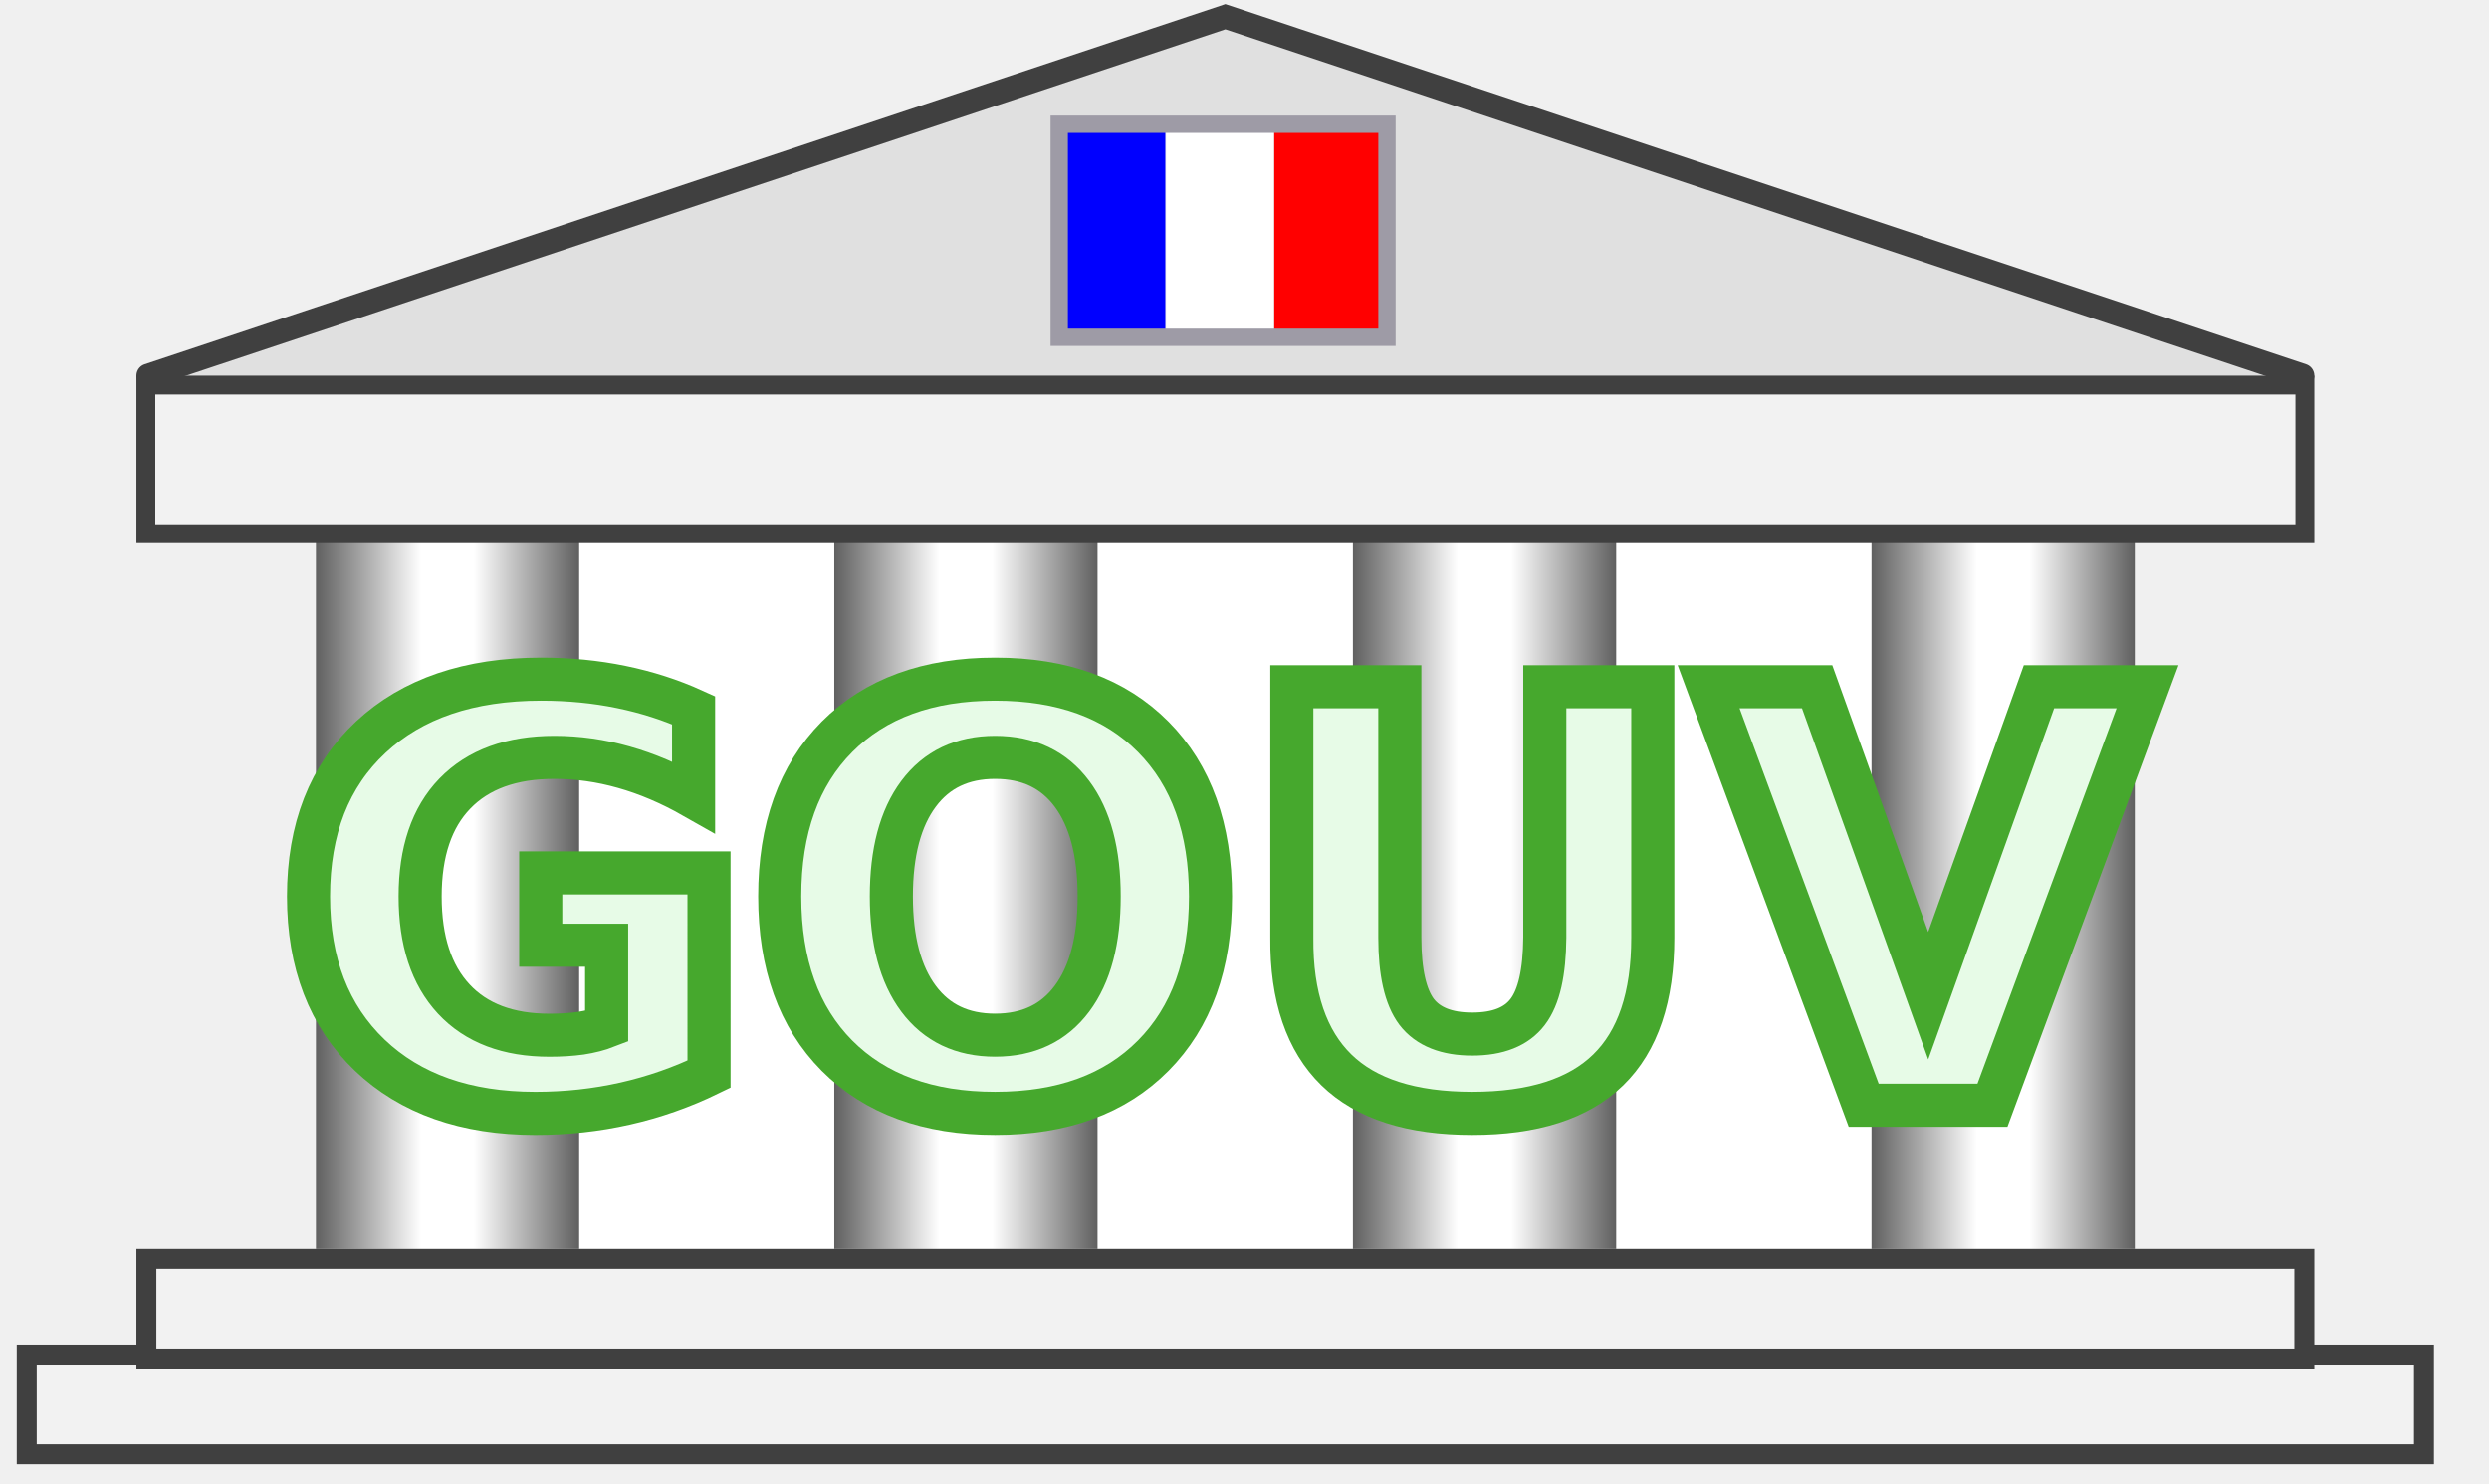
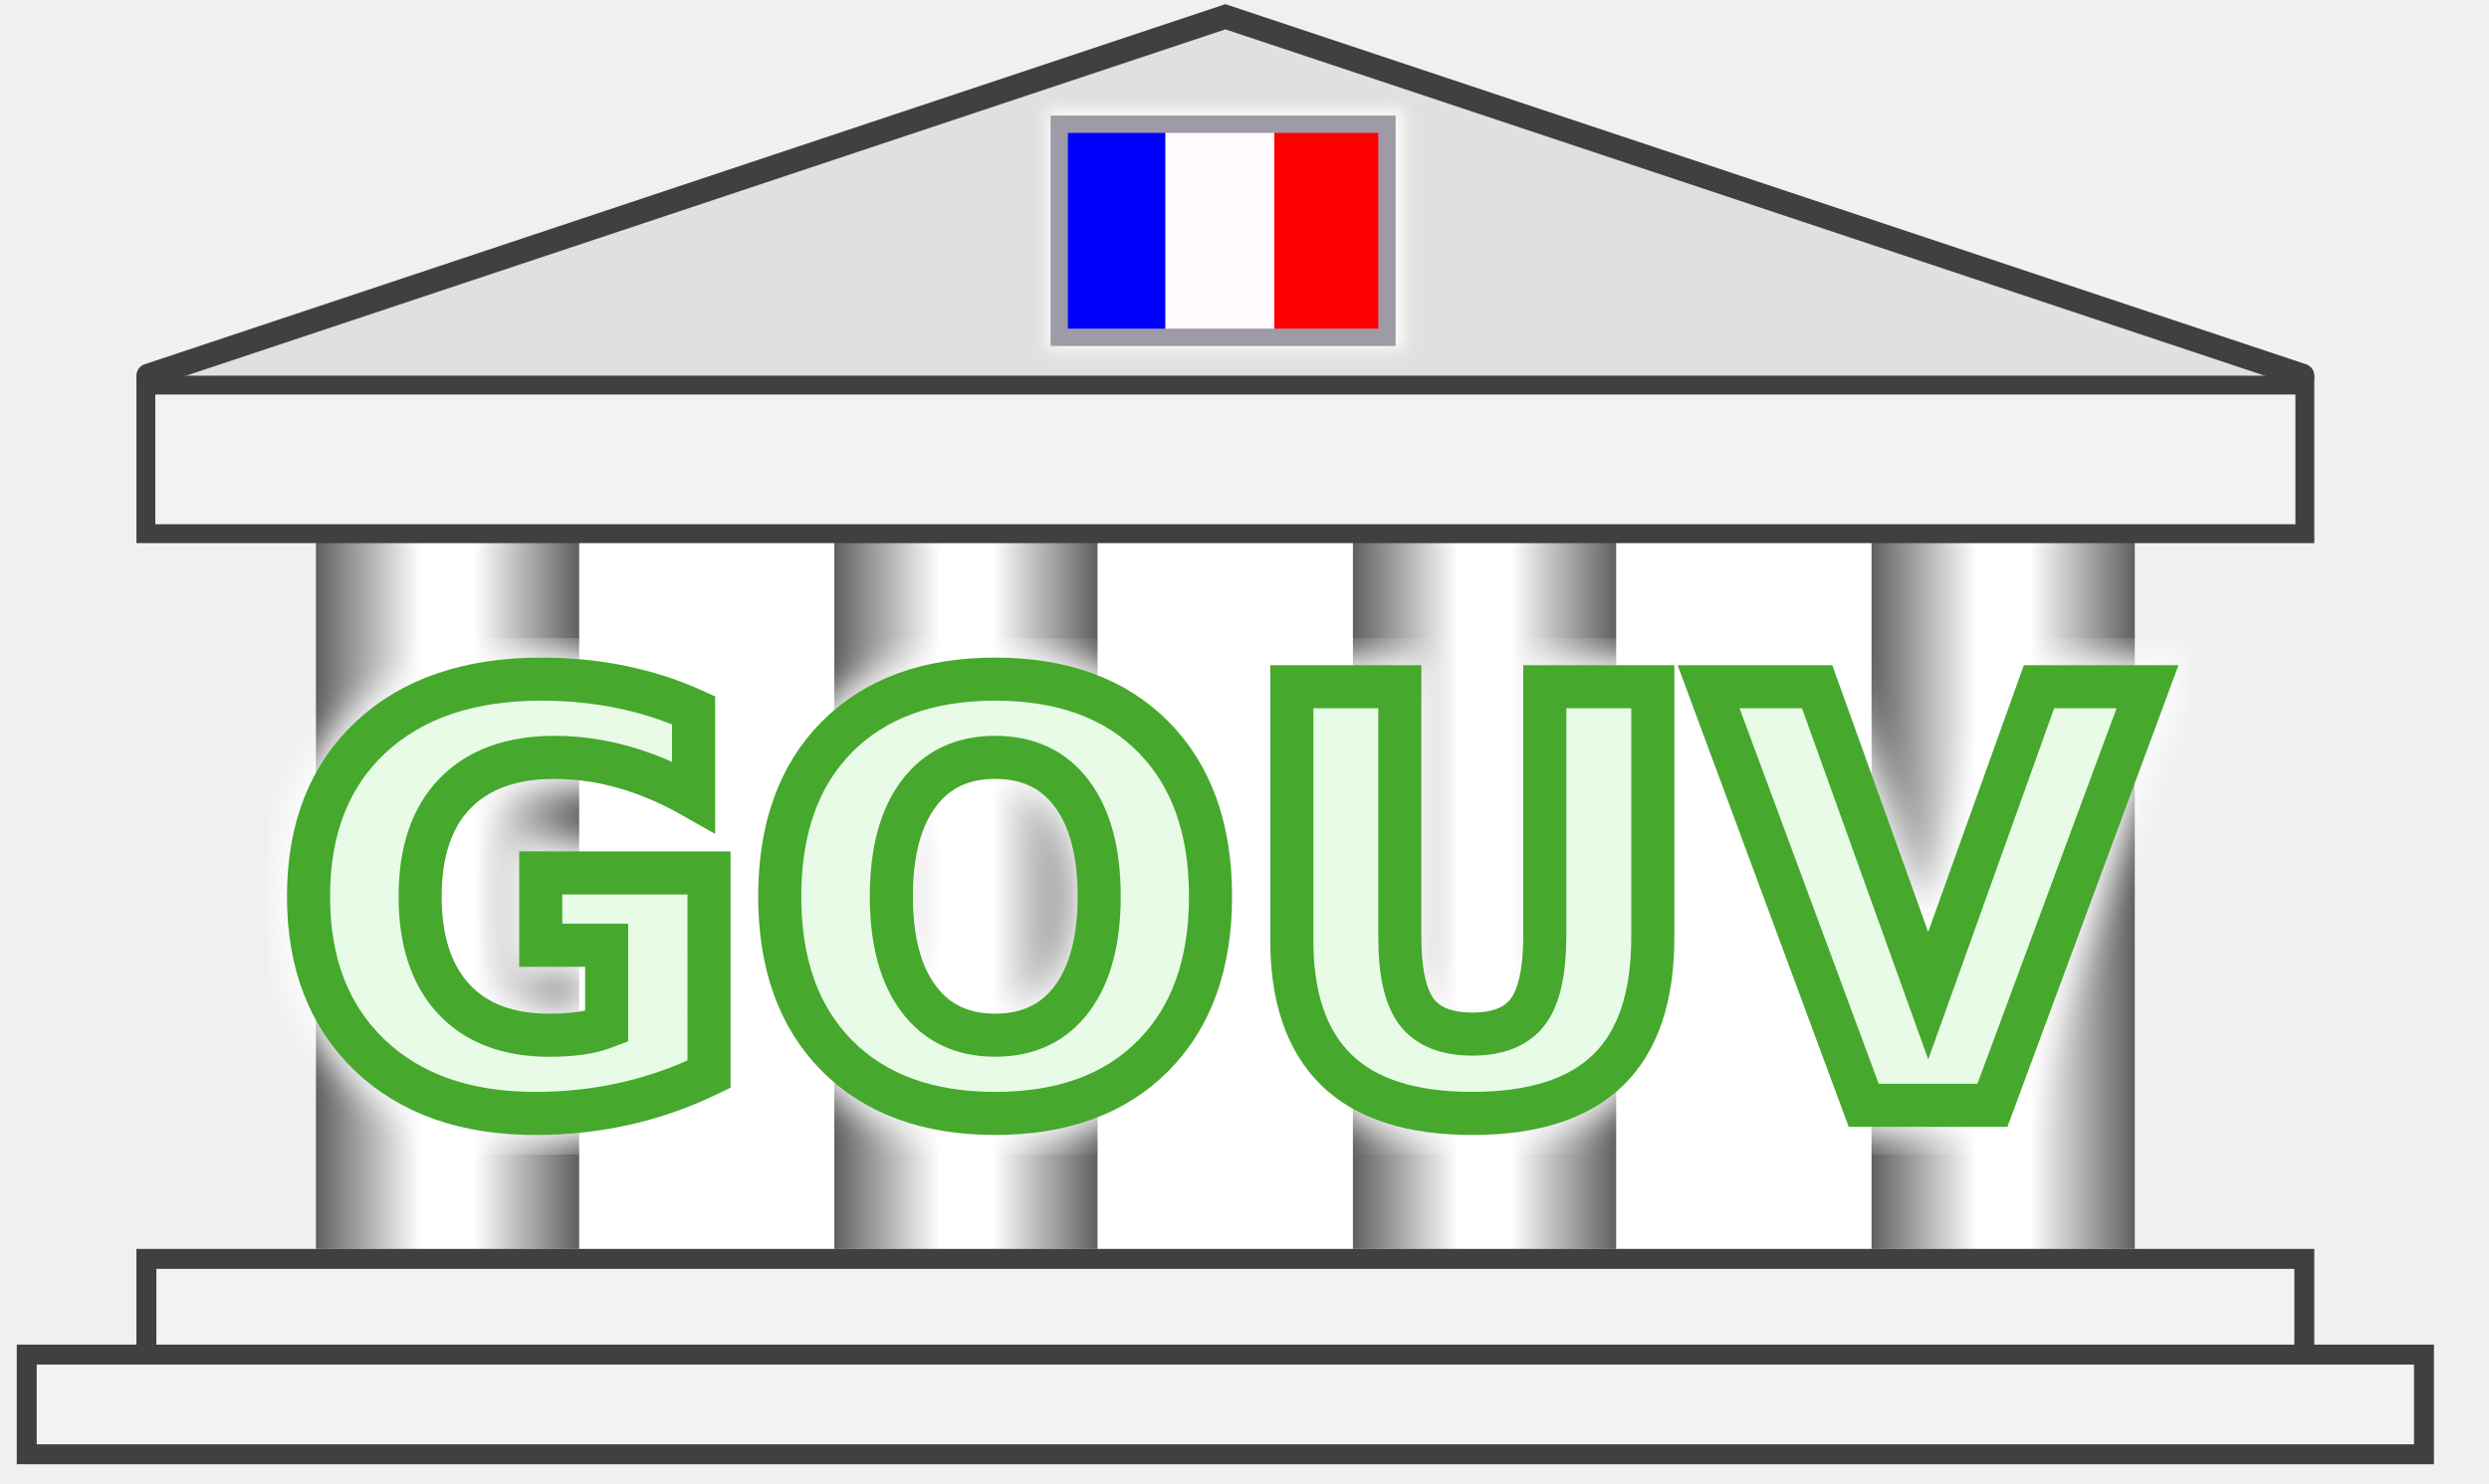
<svg xmlns="http://www.w3.org/2000/svg" width="104" height="62" version="1.1" id="svg42">
  <defs id="defs14">
    <linearGradient x2="1" x1="0" id="pillarEffect">
      <stop stop-color="#606060" offset="0" id="stop2" />
      <stop stop-color="#ffffff" offset="0.4" id="stop4" />
      <stop stop-color="#ffffff" offset="0.6" id="stop6" />
      <stop stop-color="#606060" offset="1" id="stop8" />
    </linearGradient>
+     <filter style="color-interpolation-filters:sRGB" id="filter857" x="-0.03" width="1.059" y="-0.126" height="1.251">
+       <feGaussianBlur stdDeviation="0.95" id="feGaussianBlur859" />
+     </filter>
+     <filter height="1.188" y="-0.094" width="1.045" x="-0.022" id="filter850" style="color-interpolation-filters:sRGB">
+       <feGaussianBlur id="feGaussianBlur852" stdDeviation="0.712" />
+     </filter>
+     <filter height="1.152" y="-0.076" width="1.099" x="-0.049" id="filter1067" style="color-interpolation-filters:sRGB">
+       <feGaussianBlur id="feGaussianBlur1069" stdDeviation="0.282" />
+     </filter>
  </defs>
  <rect x="13.2" y="20.7" width="76" height="31.5" id="rect18" style="fill:#ffffff" />
  <rect x="13.2" y="20.7" width="11" height="31.5" id="rect22" style="fill:url(#pillarEffect)" />
  <rect x="34.86" y="20.7" width="11" height="31.5" id="rect26" style="fill:url(#pillarEffect)" />
  <rect x="56.53" y="20.7" width="11" height="31.5" id="rect30" style="fill:url(#pillarEffect)" />
  <rect x="78.2" y="20.7" width="11" height="31.5" id="rect32" style="fill:url(#pillarEffect)" />
  <path d="M 6.2,15.7 51.2,0.7 96.2,15.7" id="path34" style="fill:#e0e0e0;stroke:#404040;stroke-width:1;stroke-linecap:round" />
  <rect x="6.095" y="16.095" width="90.211" height="6.211" id="rect36" style="fill:#f2f2f2;fill-opacity:1;stroke:#404040;stroke-width:0.789" />
+   <rect x="6.117" y="52.617" width="90.166" height="4.166" id="rect40" style="fill:#f2f2f2;stroke:#404040;stroke-width:0.834" />
  <rect x="1.117" y="56.617" width="100.166" height="4.166" id="rect38" style="fill:#f2f2f2;stroke:#404040;stroke-width:0.834" />
-   <rect x="6.117" y="52.617" width="90.166" height="4.166" id="rect40" style="fill:#f2f2f2;stroke:#404040;stroke-width:0.834" />
-   <g style="fill:#e7fbe7;stroke:#46a82d;stroke-width:1.8;stroke-opacity:1;fill-opacity:1" id="g22">
-     <path id="path834" d="m 29.626,44.898 c -1.125,0.547 -2.293,0.957 -3.504,1.23 -1.211,0.273 -2.461,0.41 -3.75,0.41 -2.914,0 -5.223,-0.812 -6.926,-2.438 -1.703,-1.633 -2.555,-3.844 -2.555,-6.633 0,-2.82 0.867,-5.039 2.602,-6.656 1.734,-1.617 4.109,-2.426 7.125,-2.426 1.164,0 2.277,0.109 3.34,0.328 1.07,0.219 2.078,0.543 3.023,0.973 v 3.621 c -0.977,-0.555 -1.949,-0.969 -2.918,-1.242 -0.961,-0.273 -1.926,-0.41 -2.895,-0.41 -1.797,0 -3.184,0.504 -4.16,1.512 -0.969,1 -1.453,2.434 -1.453,4.301 0,1.852 0.469,3.281 1.406,4.289 0.938,1.008 2.27,1.512 3.996,1.512 0.469,0 0.902,-0.027 1.301,-0.082 0.406,-0.062 0.77,-0.156 1.09,-0.281 v -3.398 h -2.754 v -3.023 h 7.031 z" style="stroke:#46a82d;stroke-opacity:1;fill:#e7fbe7;fill-opacity:1" />
-     <path id="path836" d="m 41.58,31.655 c -1.375,0 -2.441,0.508 -3.199,1.523 -0.758,1.016 -1.137,2.445 -1.137,4.289 0,1.836 0.379,3.262 1.137,4.277 0.758,1.016 1.824,1.523 3.199,1.523 1.383,0 2.453,-0.508 3.211,-1.523 0.758,-1.016 1.137,-2.441 1.137,-4.277 0,-1.844 -0.379,-3.273 -1.137,-4.289 -0.758,-1.016 -1.828,-1.523 -3.211,-1.523 z m 0,-3.27 c 2.812,0 5.016,0.805 6.609,2.414 1.594,1.609 2.391,3.832 2.391,6.668 0,2.828 -0.797,5.047 -2.391,6.656 -1.594,1.609 -3.797,2.414 -6.609,2.414 -2.805,0 -5.008,-0.805 -6.609,-2.414 -1.594,-1.609 -2.391,-3.828 -2.391,-6.656 0,-2.836 0.797,-5.059 2.391,-6.668 1.602,-1.609 3.805,-2.414 6.609,-2.414 z" style="stroke:#46a82d;stroke-opacity:1;fill:#e7fbe7;fill-opacity:1" />
-     <path id="path838" d="m 53.978,28.702 h 4.512 v 10.488 c 0,1.445 0.234,2.48 0.703,3.105 0.477,0.617 1.25,0.926 2.32,0.926 1.078,0 1.852,-0.309 2.32,-0.926 0.477,-0.625 0.701,-1.66 0.715,-3.105 V 28.702 h 4.512 v 10.488 c 0,2.477 -0.621,4.32 -1.863,5.531 -1.242,1.211 -3.137,1.816 -5.684,1.816 -2.539,0 -4.43,-0.605 -5.672,-1.816 -1.242,-1.211 -1.887,-3.055 -1.863,-5.531 z" style="stroke:#46a82d;stroke-opacity:1;fill:#e7fbe7;fill-opacity:1" />
-     <path id="path840" d="m 71.392,28.702 h 4.535 l 4.641,12.914 4.629,-12.914 h 4.535 l -6.48,17.496 h -5.379 z" style="stroke:#46a82d;stroke-opacity:1;fill:#e7fbe7;fill-opacity:1" />
+   <g id="g843" style="fill:#fbfbff;fill-opacity:1;stroke:#ffffff;stroke-width:2.5;stroke-miterlimit:4;stroke-dasharray:none;stroke-opacity:1;filter:url(#filter850)">
+     <path style="fill:#fbfbff;fill-opacity:1;stroke:#ffffff;stroke-width:2.5;stroke-miterlimit:4;stroke-dasharray:none;stroke-opacity:1" d="m 29.626,44.898 c -1.125,0.547 -2.293,0.957 -3.504,1.23 -1.211,0.273 -2.461,0.41 -3.75,0.41 -2.914,0 -5.223,-0.812 -6.926,-2.438 -1.703,-1.633 -2.555,-3.844 -2.555,-6.633 0,-2.82 0.867,-5.039 2.602,-6.656 1.734,-1.617 4.109,-2.426 7.125,-2.426 1.164,0 2.277,0.109 3.34,0.328 1.07,0.219 2.078,0.543 3.023,0.973 v 3.621 c -0.977,-0.555 -1.949,-0.969 -2.918,-1.242 -0.961,-0.273 -1.926,-0.41 -2.895,-0.41 -1.797,0 -3.184,0.504 -4.16,1.512 -0.969,1 -1.453,2.434 -1.453,4.301 0,1.852 0.469,3.281 1.406,4.289 0.938,1.008 2.27,1.512 3.996,1.512 0.469,0 0.902,-0.027 1.301,-0.082 0.406,-0.062 0.77,-0.156 1.09,-0.281 v -3.398 h -2.754 v -3.023 h 7.031 z" id="path835" />
+     <path style="fill:#fbfbff;fill-opacity:1;stroke:#ffffff;stroke-width:2.5;stroke-miterlimit:4;stroke-dasharray:none;stroke-opacity:1" d="m 41.58,31.655 c -1.375,0 -2.441,0.508 -3.199,1.523 -0.758,1.016 -1.137,2.445 -1.137,4.289 0,1.836 0.379,3.262 1.137,4.277 0.758,1.016 1.824,1.523 3.199,1.523 1.383,0 2.453,-0.508 3.211,-1.523 0.758,-1.016 1.137,-2.441 1.137,-4.277 0,-1.844 -0.379,-3.273 -1.137,-4.289 -0.758,-1.016 -1.828,-1.523 -3.211,-1.523 z m 0,-3.27 c 2.812,0 5.016,0.805 6.609,2.414 1.594,1.609 2.391,3.832 2.391,6.668 0,2.828 -0.797,5.047 -2.391,6.656 -1.594,1.609 -3.797,2.414 -6.609,2.414 -2.805,0 -5.008,-0.805 -6.609,-2.414 -1.594,-1.609 -2.391,-3.828 -2.391,-6.656 0,-2.836 0.797,-5.059 2.391,-6.668 1.602,-1.609 3.805,-2.414 6.609,-2.414 z" id="path837" />
+     <path style="fill:#fbfbff;fill-opacity:1;stroke:#ffffff;stroke-width:2.5;stroke-miterlimit:4;stroke-dasharray:none;stroke-opacity:1" d="m 53.978,28.702 h 4.512 v 10.488 c 0,1.445 0.234,2.48 0.703,3.105 0.477,0.617 1.25,0.926 2.32,0.926 1.078,0 1.852,-0.309 2.32,-0.926 0.477,-0.625 0.701,-1.66 0.715,-3.105 V 28.702 h 4.512 v 10.488 c 0,2.477 -0.621,4.32 -1.863,5.531 -1.242,1.211 -3.137,1.816 -5.684,1.816 -2.539,0 -4.43,-0.605 -5.672,-1.816 -1.242,-1.211 -1.887,-3.055 -1.863,-5.531 z" id="path839" />
+     <path style="fill:#fbfbff;fill-opacity:1;stroke:#ffffff;stroke-width:2.5;stroke-miterlimit:4;stroke-dasharray:none;stroke-opacity:1" d="m 71.392,28.702 h 4.535 l 4.641,12.914 4.629,-12.914 h 4.535 l -6.48,17.496 h -5.379 z" id="path841" />
+   </g>
+   <g style="fill:#e7fbe7;fill-opacity:1;stroke:#46a82d;stroke-width:1.8;stroke-opacity:1" id="g22">
+     <path id="path834" d="m 29.626,44.898 c -1.125,0.547 -2.293,0.957 -3.504,1.23 -1.211,0.273 -2.461,0.41 -3.75,0.41 -2.914,0 -5.223,-0.812 -6.926,-2.438 -1.703,-1.633 -2.555,-3.844 -2.555,-6.633 0,-2.82 0.867,-5.039 2.602,-6.656 1.734,-1.617 4.109,-2.426 7.125,-2.426 1.164,0 2.277,0.109 3.34,0.328 1.07,0.219 2.078,0.543 3.023,0.973 v 3.621 c -0.977,-0.555 -1.949,-0.969 -2.918,-1.242 -0.961,-0.273 -1.926,-0.41 -2.895,-0.41 -1.797,0 -3.184,0.504 -4.16,1.512 -0.969,1 -1.453,2.434 -1.453,4.301 0,1.852 0.469,3.281 1.406,4.289 0.938,1.008 2.27,1.512 3.996,1.512 0.469,0 0.902,-0.027 1.301,-0.082 0.406,-0.062 0.77,-0.156 1.09,-0.281 v -3.398 h -2.754 v -3.023 h 7.031 z" style="fill:#e7fbe7;fill-opacity:1;stroke:#46a82d;stroke-opacity:1" />
+     <path id="path836" d="m 41.58,31.655 c -1.375,0 -2.441,0.508 -3.199,1.523 -0.758,1.016 -1.137,2.445 -1.137,4.289 0,1.836 0.379,3.262 1.137,4.277 0.758,1.016 1.824,1.523 3.199,1.523 1.383,0 2.453,-0.508 3.211,-1.523 0.758,-1.016 1.137,-2.441 1.137,-4.277 0,-1.844 -0.379,-3.273 -1.137,-4.289 -0.758,-1.016 -1.828,-1.523 -3.211,-1.523 z m 0,-3.27 c 2.812,0 5.016,0.805 6.609,2.414 1.594,1.609 2.391,3.832 2.391,6.668 0,2.828 -0.797,5.047 -2.391,6.656 -1.594,1.609 -3.797,2.414 -6.609,2.414 -2.805,0 -5.008,-0.805 -6.609,-2.414 -1.594,-1.609 -2.391,-3.828 -2.391,-6.656 0,-2.836 0.797,-5.059 2.391,-6.668 1.602,-1.609 3.805,-2.414 6.609,-2.414 z" style="fill:#e7fbe7;fill-opacity:1;stroke:#46a82d;stroke-opacity:1" />
+     <path id="path838" d="m 53.978,28.702 h 4.512 v 10.488 c 0,1.445 0.234,2.48 0.703,3.105 0.477,0.617 1.25,0.926 2.32,0.926 1.078,0 1.852,-0.309 2.32,-0.926 0.477,-0.625 0.701,-1.66 0.715,-3.105 V 28.702 h 4.512 v 10.488 c 0,2.477 -0.621,4.32 -1.863,5.531 -1.242,1.211 -3.137,1.816 -5.684,1.816 -2.539,0 -4.43,-0.605 -5.672,-1.816 -1.242,-1.211 -1.887,-3.055 -1.863,-5.531 z" style="fill:#e7fbe7;fill-opacity:1;stroke:#46a82d;stroke-opacity:1" />
+     <path id="path840" d="m 71.392,28.702 h 4.535 l 4.641,12.914 4.629,-12.914 h 4.535 l -6.48,17.496 h -5.379 z" style="fill:#e7fbe7;fill-opacity:1;stroke:#46a82d;stroke-opacity:1" />
  </g>
  <rect y="5.3" x="48.722" height="8.6" width="4.5" id="rect883" style="opacity:1;fill:#ffffff;fill-opacity:1;stroke:none;stroke-width:0.369;stroke-linecap:round;stroke-miterlimit:4;stroke-dasharray:none;stroke-opacity:1" />
+   <rect transform="matrix(1.090308,0,0,1.126728,-4.512167,-1.275308)" style="opacity:1;fill:#fffbfd;fill-opacity:1;stroke:none;stroke-width:0.724;stroke-linecap:round;stroke-miterlimit:4;stroke-dasharray:none;stroke-opacity:1;filter:url(#filter1067)" id="rect844" width="13.694" height="8.906" x="44.259" y="5.192" />
  <rect style="opacity:1;fill:#0000ff;fill-opacity:1;stroke:none;stroke-width:0.369;stroke-linecap:round;stroke-miterlimit:4;stroke-dasharray:none;stroke-opacity:1" id="rect885" width="4.5" height="8.6" x="44.192" y="5.3" />
  <rect y="5.3" x="53.243" height="8.6" width="4.5" id="rect841" style="opacity:1;fill:#ff0000;fill-opacity:1;stroke:none;stroke-width:0.369;stroke-linecap:round;stroke-miterlimit:4;stroke-dasharray:none;stroke-opacity:1" />
  <rect y="5.192" x="44.259" height="8.906" width="13.694" id="rect861" style="opacity:1;fill:none;fill-opacity:1;stroke:#9e9ba6;stroke-width:0.724;stroke-linecap:round;stroke-miterlimit:4;stroke-dasharray:none;stroke-opacity:1" />
</svg>
